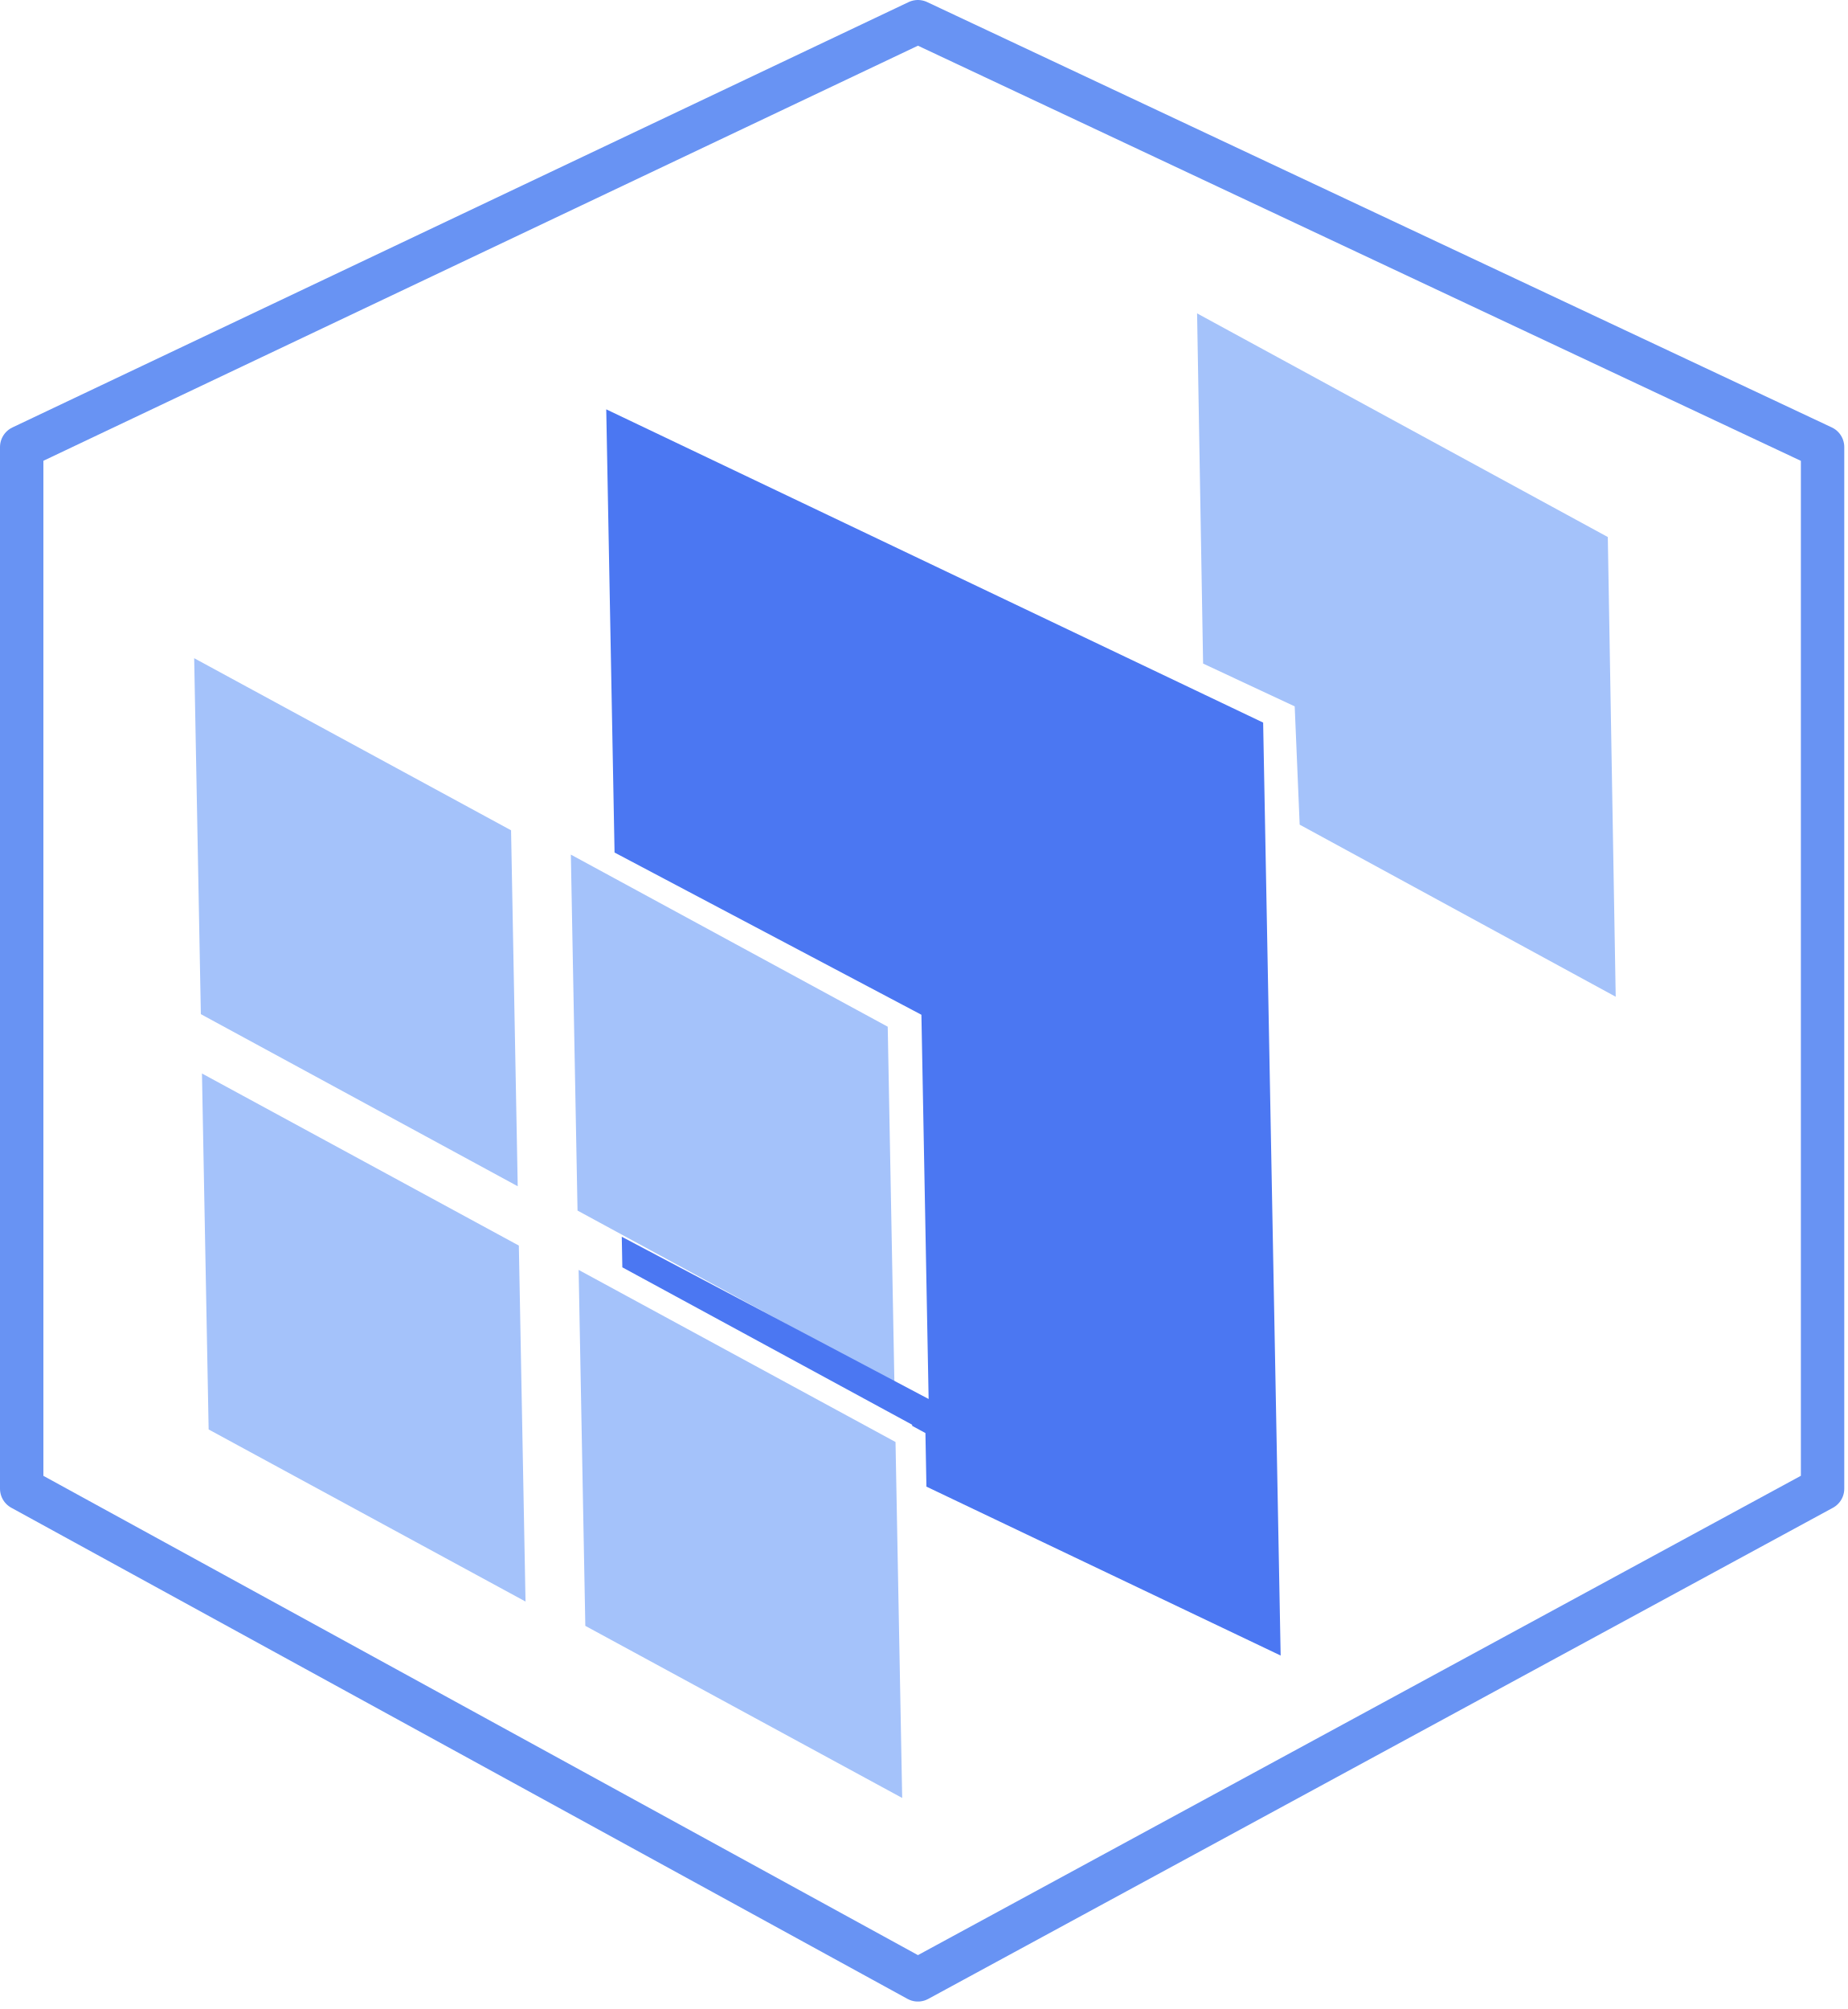
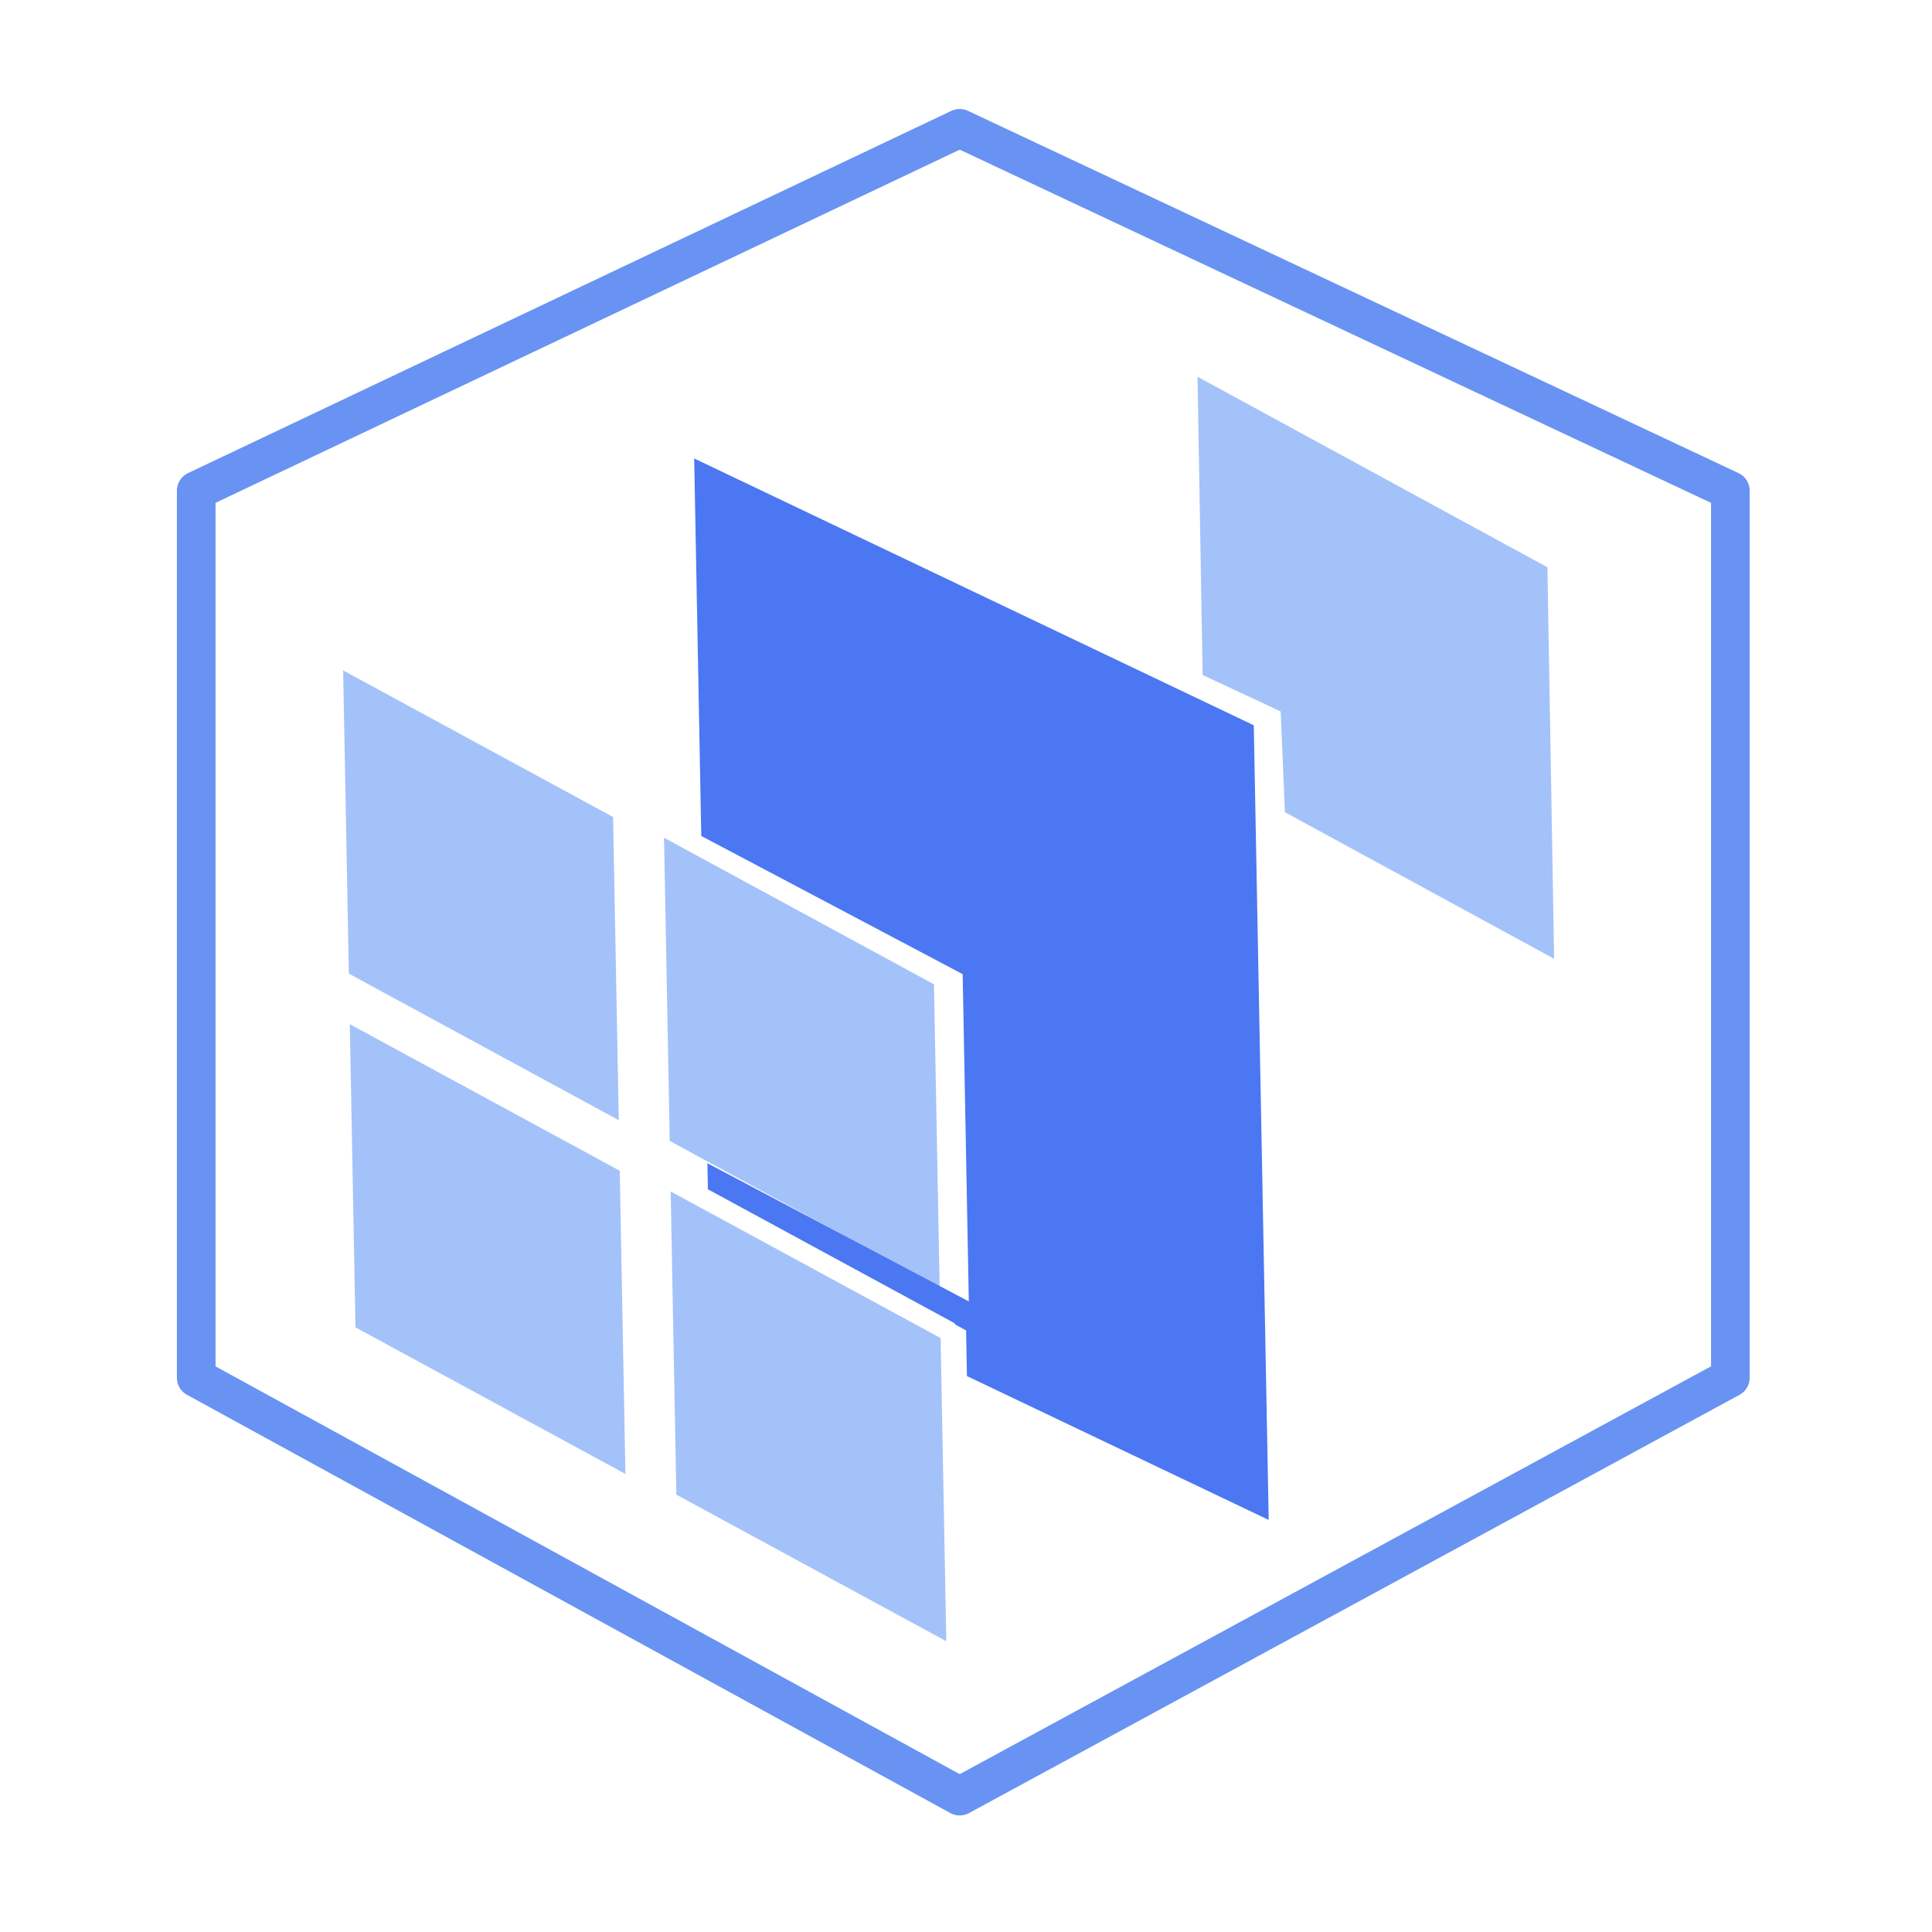
- <svg xmlns="http://www.w3.org/2000/svg" width="218" height="237" viewBox="0 0 218 237" fill="none">
-   <path d="M108.3 2.56L215.04 52.74V175.62L108.3 233.56L2.56 175.62V52.74L108.3 2.56Z" stroke="#6893F3" stroke-width="5.12" stroke-linejoin="round" />
-   <path d="M22.91 77.647L60.298 97.949L61.085 139.942L23.698 119.639L22.91 77.647Z" fill="#A4C2FA" />
-   <path d="M67.353 100.817L104.74 121.12L105.528 163.112L68.141 142.81L67.353 100.817Z" fill="#A4C2FA" />
-   <path d="M23.829 126.638L61.217 146.94L62.005 188.933L24.617 168.631L23.829 126.638Z" fill="#A4C2FA" />
-   <path d="M68.272 149.809L105.659 170.111L106.447 212.104L69.06 191.801L68.272 149.809Z" fill="#A4C2FA" />
-   <path d="M189.7 63.353L190.632 117.585L153.345 97.284L152.758 83.329L141.95 78.282L141.241 36.97L189.7 63.353Z" fill="#A4C2FA" />
-   <path d="M149.035 85.243L151.1 195.303L109.306 175.376L109.188 169.056L107.623 168.206L107.621 168.074L73.427 149.505L73.36 145.898L109.565 165.037L108.714 119.711L72.509 100.573L71.528 48.289L149.035 85.243Z" fill="#4B77F2" />
+ <svg xmlns="http://www.w3.org/2000/svg" width="256" height="256" viewBox="0 0 256 256" fill="none">
+   <path d="M127.163 17L229.282 65.008V182.568L127.163 238L26 182.568V65.008L127.163 17Z" stroke="#6893F3" stroke-width="5.12" stroke-linejoin="round" />
+   <path d="M45.469 88.836L81.238 108.26L81.992 148.434L46.223 129.011L45.469 88.836Z" fill="#A4C2FA" />
+   <path d="M87.988 111.004L123.757 130.427L124.51 170.602L88.742 151.178L87.988 111.004Z" fill="#A4C2FA" />
+   <path d="M46.349 135.707L82.118 155.13L82.871 195.305L47.102 175.882L46.349 135.707Z" fill="#A4C2FA" />
+   <path d="M88.867 157.874L124.636 177.298L125.39 217.472L89.621 198.049L88.867 157.874Z" fill="#A4C2FA" />
+   <path d="M205.039 75.163L205.93 127.045L170.258 107.623L169.696 94.272L159.355 89.444L158.678 49.92L205.039 75.163Z" fill="#A4C2FA" />
+   <path d="M166.134 96.103L168.11 201.399L128.124 182.335L128.011 176.289L126.515 175.476L126.513 175.348L93.799 157.584L93.735 154.133L128.373 172.443L127.559 129.08L92.921 110.769L91.983 60.75L166.134 96.103Z" fill="#4B77F2" />
</svg>
